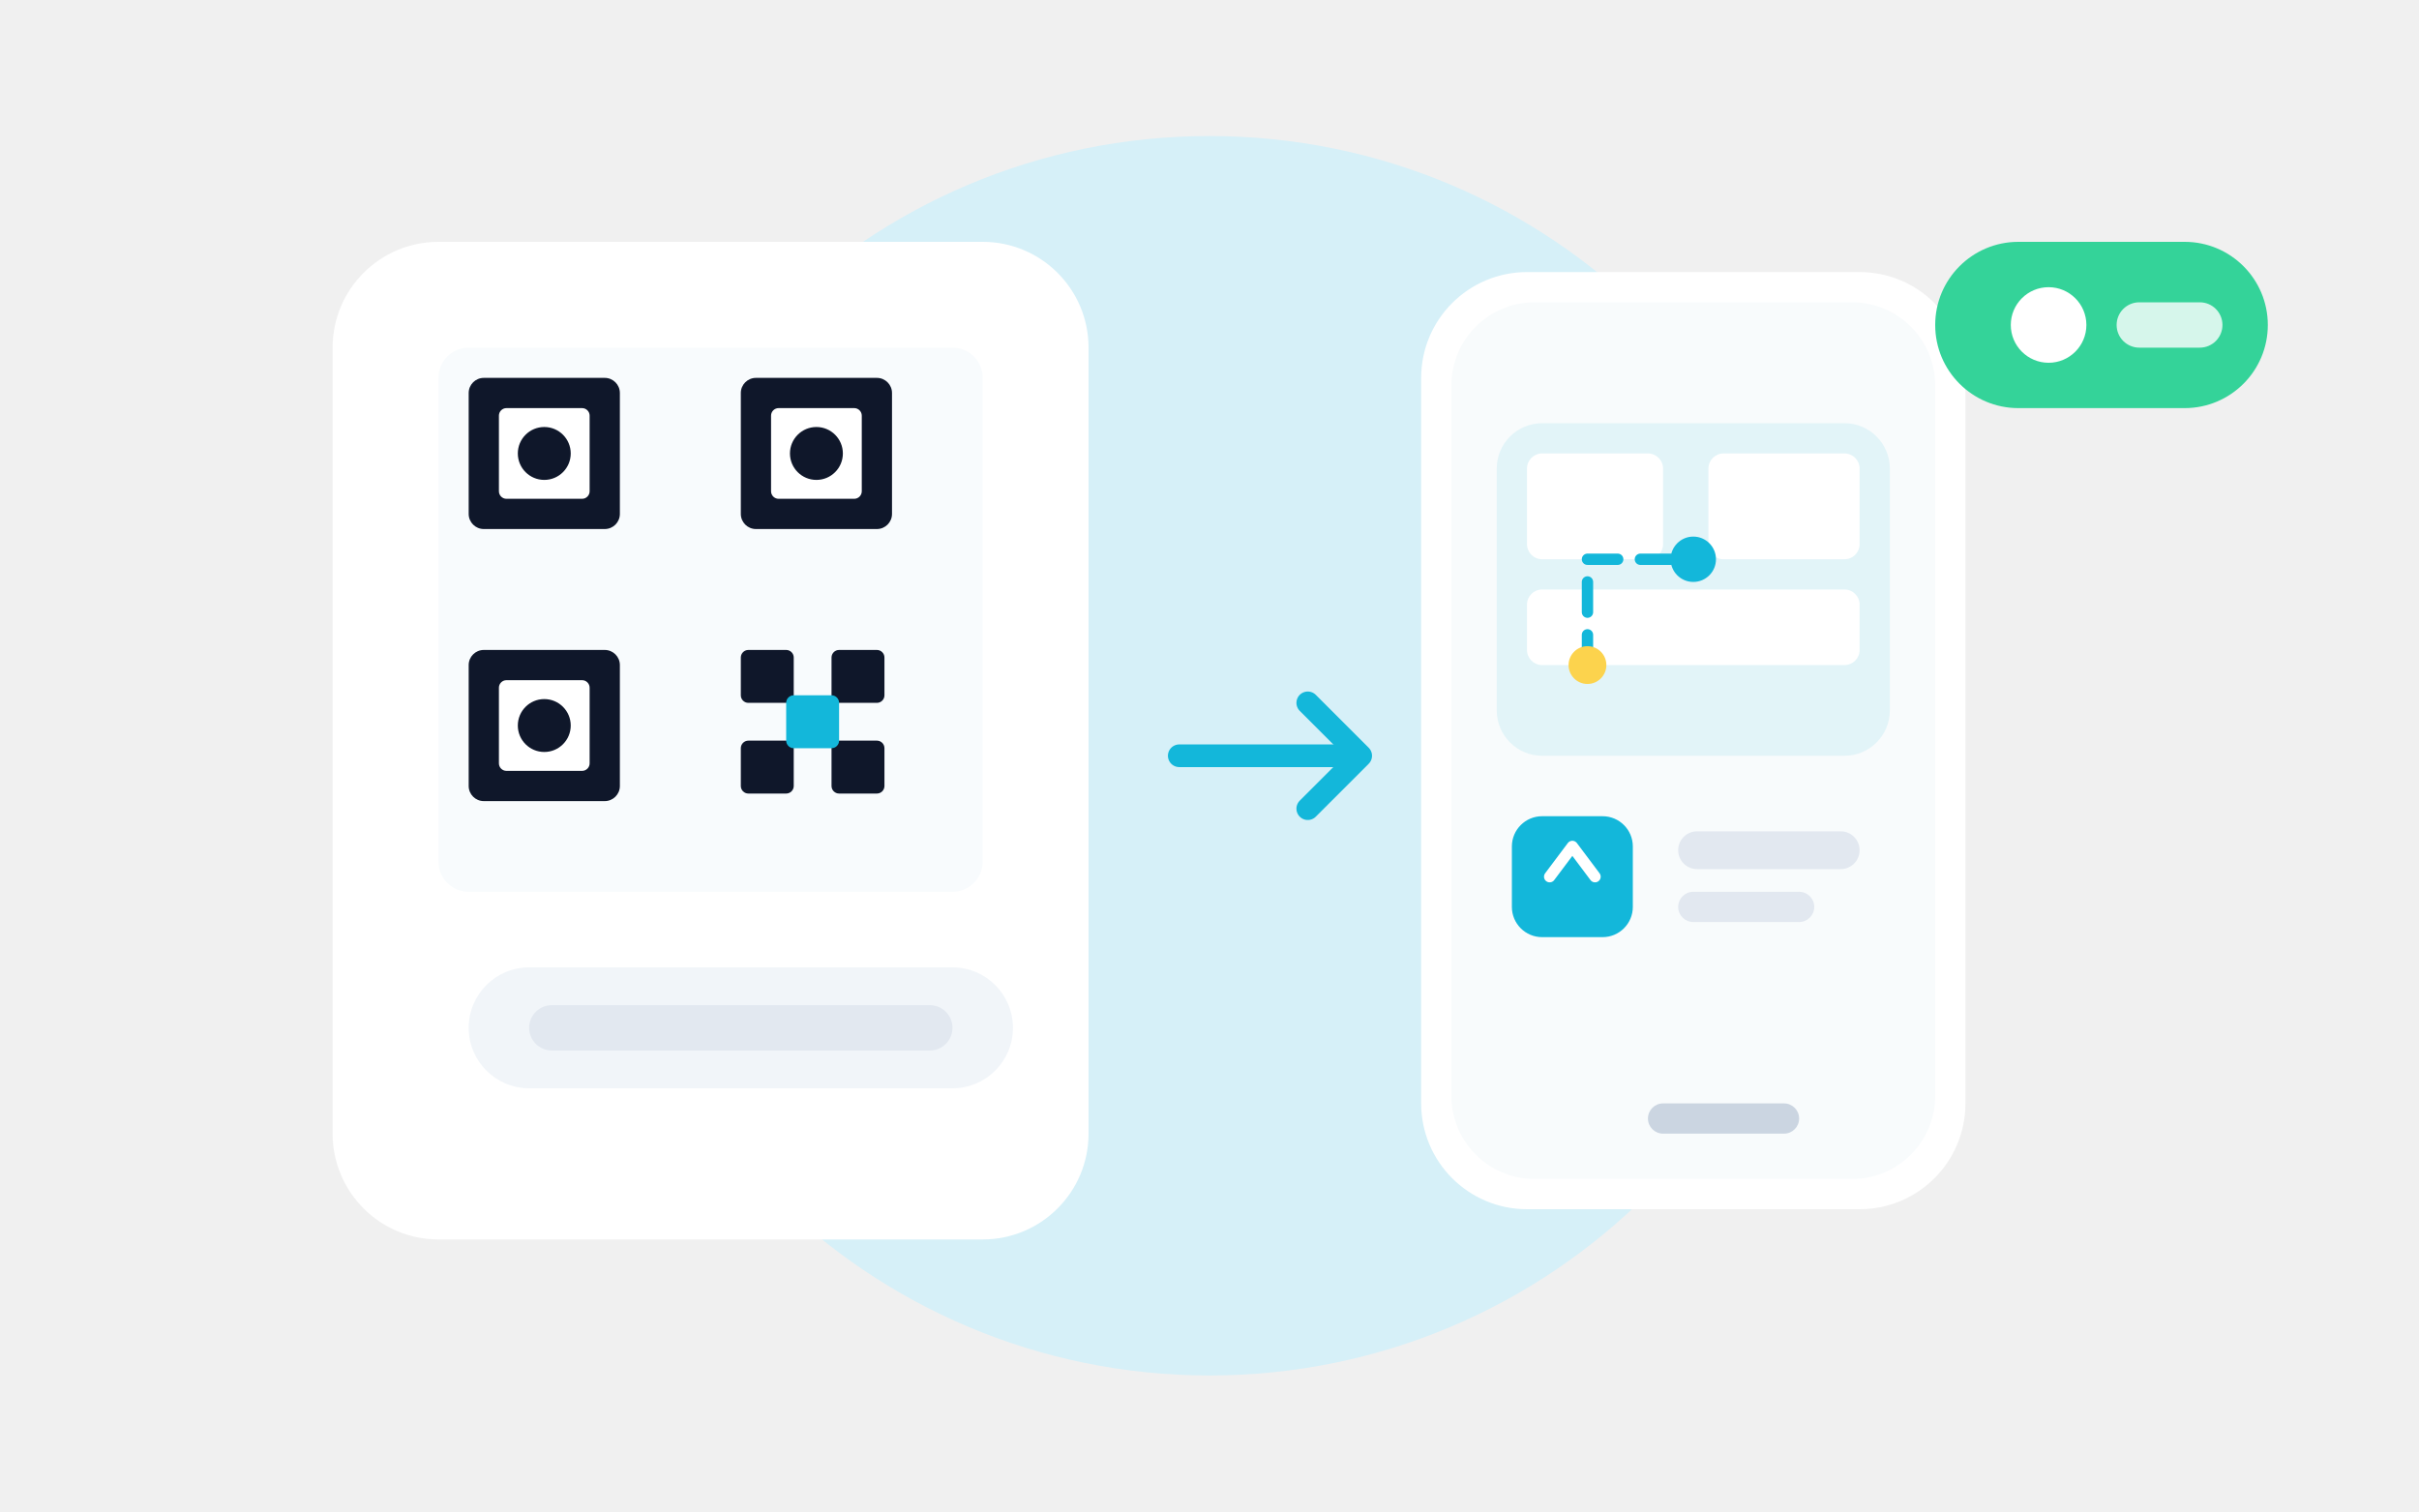
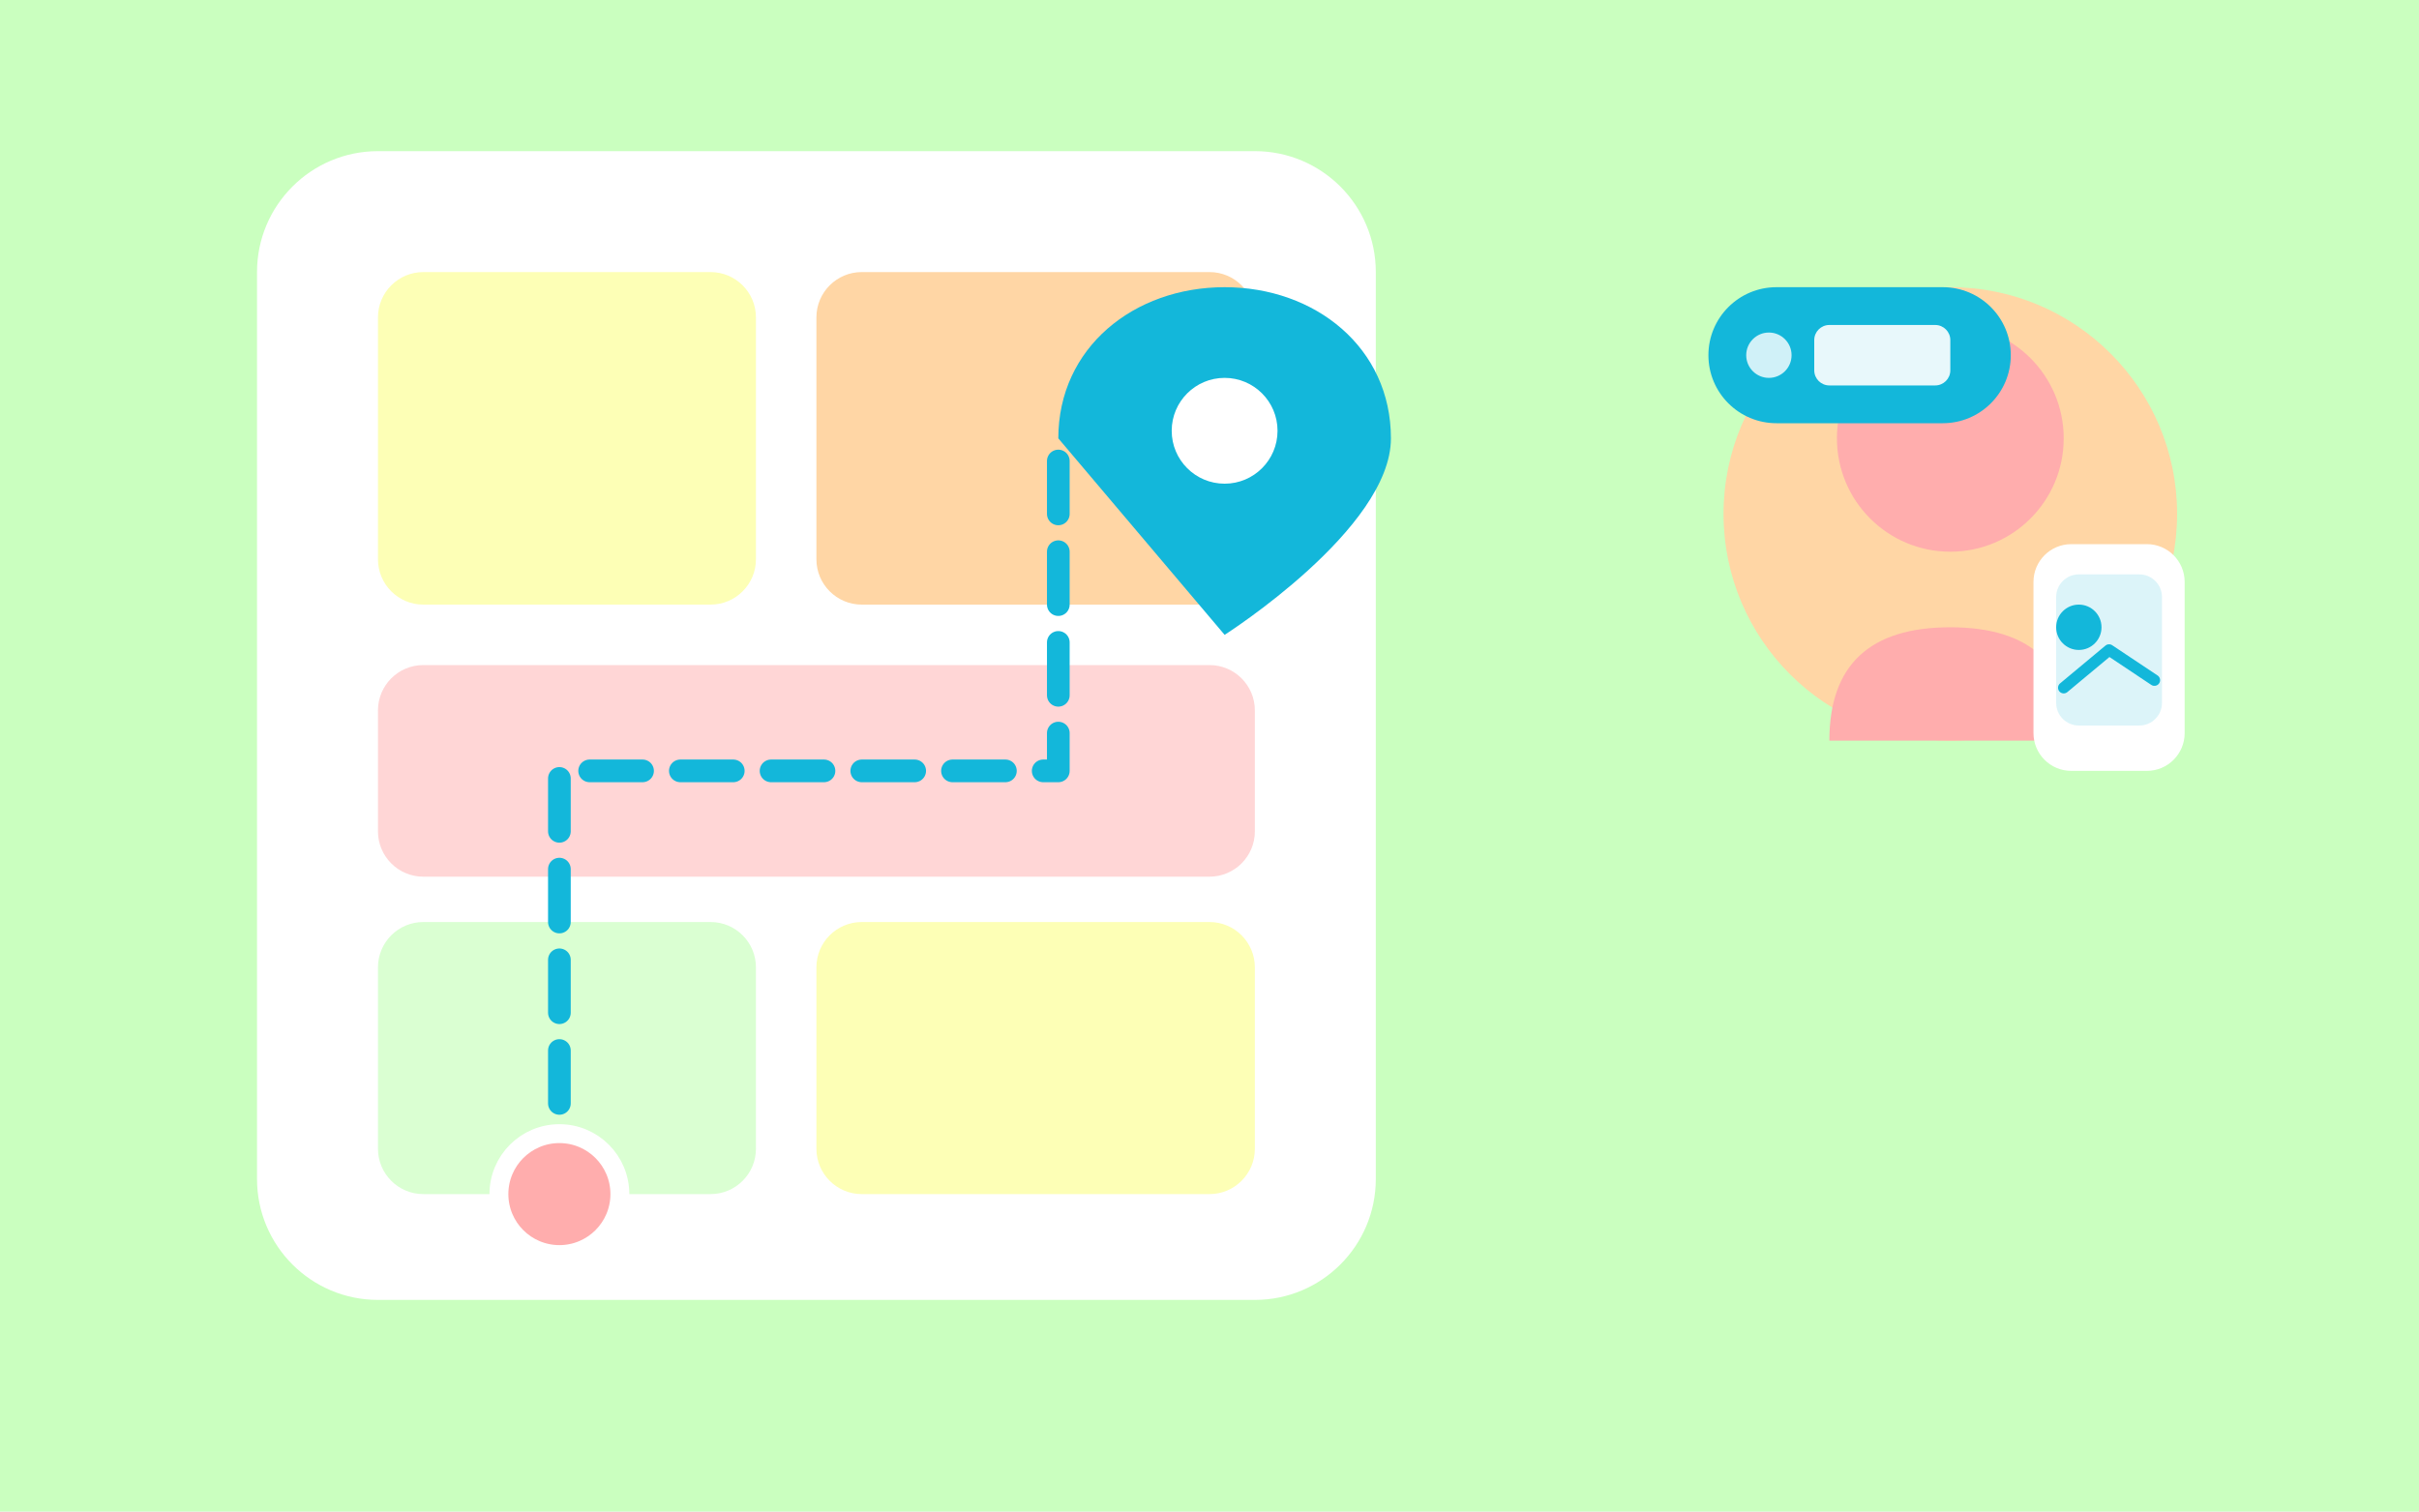
<svg xmlns="http://www.w3.org/2000/svg" viewBox="0 0 320 200" fill="none">
-   <circle cx="160" cy="100" r="82" fill="#D6F0F8" />
-   <rect x="44" y="32" width="100" height="132" rx="14" fill="white" />
-   <rect x="58" y="46" width="72" height="72" rx="4" fill="#F8FBFD" />
-   <rect x="62" y="50" width="20" height="20" rx="2" fill="#0F172A" />
-   <rect x="66" y="54" width="12" height="12" rx="1" fill="white" />
-   <circle cx="72" cy="60" r="3.5" fill="#0F172A" />
-   <rect x="98" y="50" width="20" height="20" rx="2" fill="#0F172A" />
-   <rect x="102" y="54" width="12" height="12" rx="1" fill="white" />
-   <circle cx="108" cy="60" r="3.5" fill="#0F172A" />
-   <rect x="62" y="86" width="20" height="20" rx="2" fill="#0F172A" />
-   <rect x="66" y="90" width="12" height="12" rx="1" fill="white" />
-   <circle cx="72" cy="96" r="3.5" fill="#0F172A" />
-   <rect x="98" y="86" width="7" height="7" rx="1" fill="#0F172A" />
-   <rect x="110" y="86" width="7" height="7" rx="1" fill="#0F172A" />
-   <rect x="98" y="98" width="7" height="7" rx="1" fill="#0F172A" />
-   <rect x="110" y="98" width="7" height="7" rx="1" fill="#0F172A" />
-   <rect x="104" y="92" width="7" height="7" rx="1" fill="#13B7DA" />
-   <rect x="62" y="128" width="72" height="16" rx="8" fill="#F1F5F9" />
-   <rect x="70" y="133" width="56" height="6" rx="3" fill="#E2E8F0" />
-   <path d="M156 100 L178 100" stroke="#13B7DA" stroke-width="3" stroke-linecap="round" />
-   <path d="M173 93 L180 100 L173 107" stroke="#13B7DA" stroke-width="3" stroke-linecap="round" stroke-linejoin="round" fill="none" />
-   <rect x="188" y="36" width="72" height="124" rx="14" fill="white" />
-   <rect x="192" y="40" width="64" height="116" rx="11" fill="#F8FBFC" />
-   <rect x="198" y="56" width="52" height="44" rx="6" fill="#E2F4F8" />
-   <rect x="202" y="60" width="18" height="14" rx="2" fill="white" />
-   <rect x="226" y="60" width="20" height="14" rx="2" fill="white" />
-   <rect x="202" y="78" width="44" height="10" rx="2" fill="white" />
-   <path d="M210 88 L210 74 L224 74" stroke="#13B7DA" stroke-width="1.5" stroke-dasharray="4,3" stroke-linecap="round" stroke-linejoin="round" fill="none" />
-   <circle cx="210" cy="88" r="2.5" fill="#FCD34D" />
-   <circle cx="224" cy="74" r="3" fill="#13B7DA" />
-   <rect x="200" y="108" width="16" height="16" rx="4" fill="#13B7DA" />
-   <path d="M205 116 L208 112 L211 116" stroke="white" stroke-width="1.5" fill="none" stroke-linecap="round" stroke-linejoin="round" />
-   <rect x="222" y="110" width="24" height="5" rx="2.5" fill="#E2E8F0" />
-   <rect x="222" y="118" width="18" height="4" rx="2" fill="#E2E8F0" />
-   <rect x="218" y="146" width="20" height="4" rx="2" fill="#CBD5E1" />
-   <rect x="256" y="32" width="44" height="22" rx="11" fill="#34D399" />
-   <circle cx="271" cy="43" r="5" fill="white" />
-   <rect x="280" y="40" width="14" height="6" rx="3" fill="white" opacity="0.8" />
+   <rect width="320" height="200" fill="#CAFFBF" />
+   <rect x="34" y="20" width="148" height="152" rx="16" fill="white" />
+   <rect x="50" y="36" width="50" height="44" rx="6" fill="#FDFFB6" />
+   <rect x="108" y="36" width="58" height="44" rx="6" fill="#FFD6A5" />
+   <rect x="50" y="88" width="116" height="28" rx="6" fill="#FFADAD" opacity="0.5" />
+   <rect x="50" y="122" width="50" height="36" rx="6" fill="#CAFFBF" opacity="0.7" />
+   <rect x="108" y="122" width="58" height="36" rx="6" fill="#FDFFB6" />
+   <path d="M74 158 L74 102 L140 102 L140 58" stroke="#13B7DA" stroke-width="3" stroke-linecap="round" stroke-linejoin="round" stroke-dasharray="7,5" />
+   <circle cx="74" cy="158" r="8" fill="#FFADAD" stroke="white" stroke-width="2.5" />
+   <path d="M140 58 C140 46 150 38 162 38 C174 38 184 46 184 58 C184 70 162 84 162 84 Z" fill="#13B7DA" />
+   <circle cx="162" cy="57" r="7" fill="white" />
+   <circle cx="258" cy="68" r="30" fill="#FFD6A5" />
+   <circle cx="258" cy="58" r="15" fill="#FFADAD" />
+   <path d="M242 98 Q242 83 258 83 Q274 83 274 98" fill="#FFADAD" />
+   <rect x="269" y="72" width="20" height="30" rx="5" fill="white" />
+   <rect x="272" y="76" width="14" height="20" rx="3" fill="#13B7DA" opacity="0.15" />
+   <circle cx="275" cy="83" r="3" fill="#13B7DA" />
+   <path d="M273 91 L279 86 L285 90" stroke="#13B7DA" stroke-width="1.5" stroke-linecap="round" stroke-linejoin="round" fill="none" />
+   <rect x="226" y="38" width="40" height="18" rx="9" fill="#13B7DA" />
+   <circle cx="234" cy="47" r="3" fill="white" opacity="0.8" />
+   <rect x="240" y="43" width="18" height="8" rx="2" fill="white" opacity="0.9" />
</svg>
